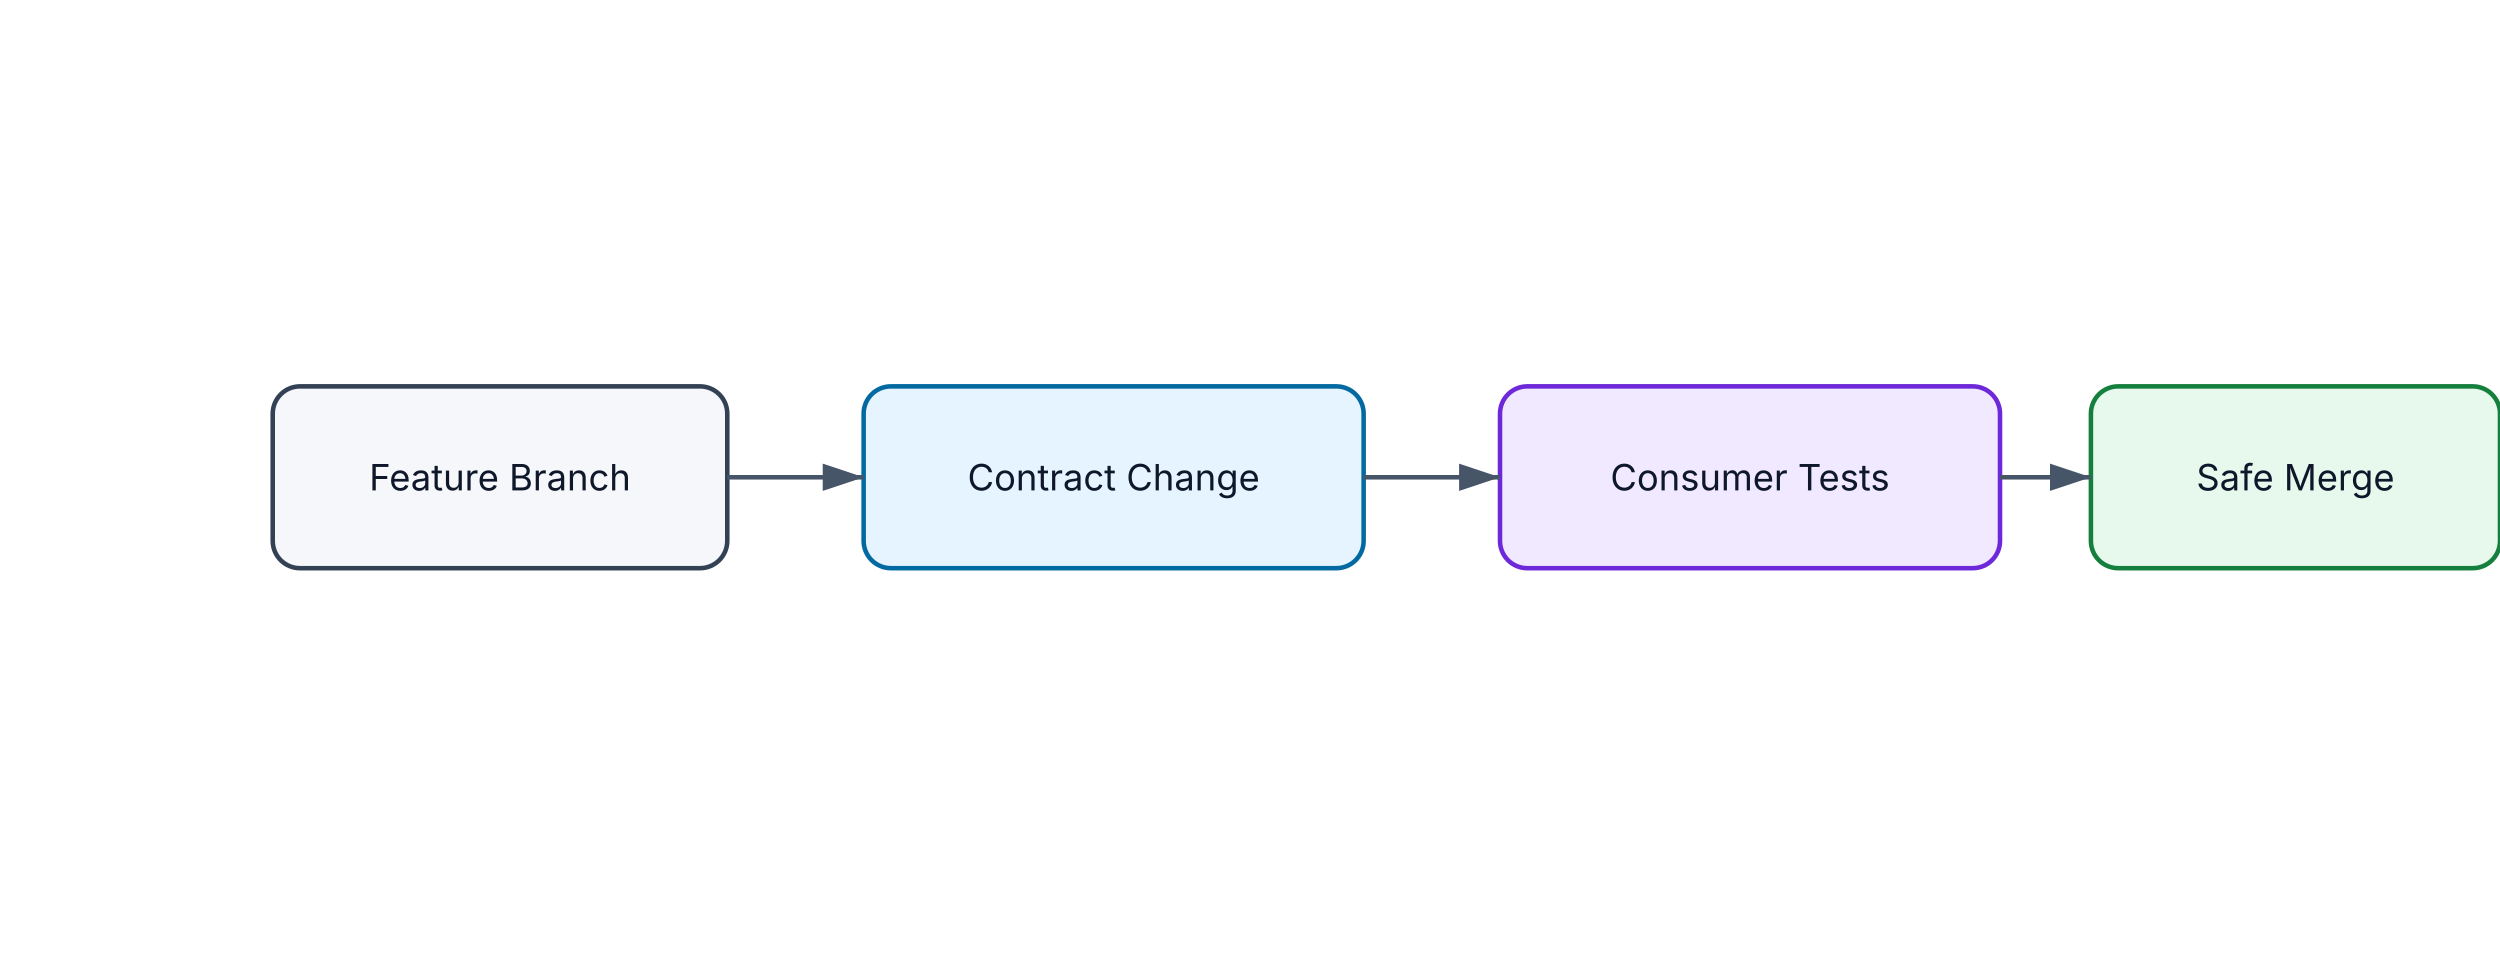
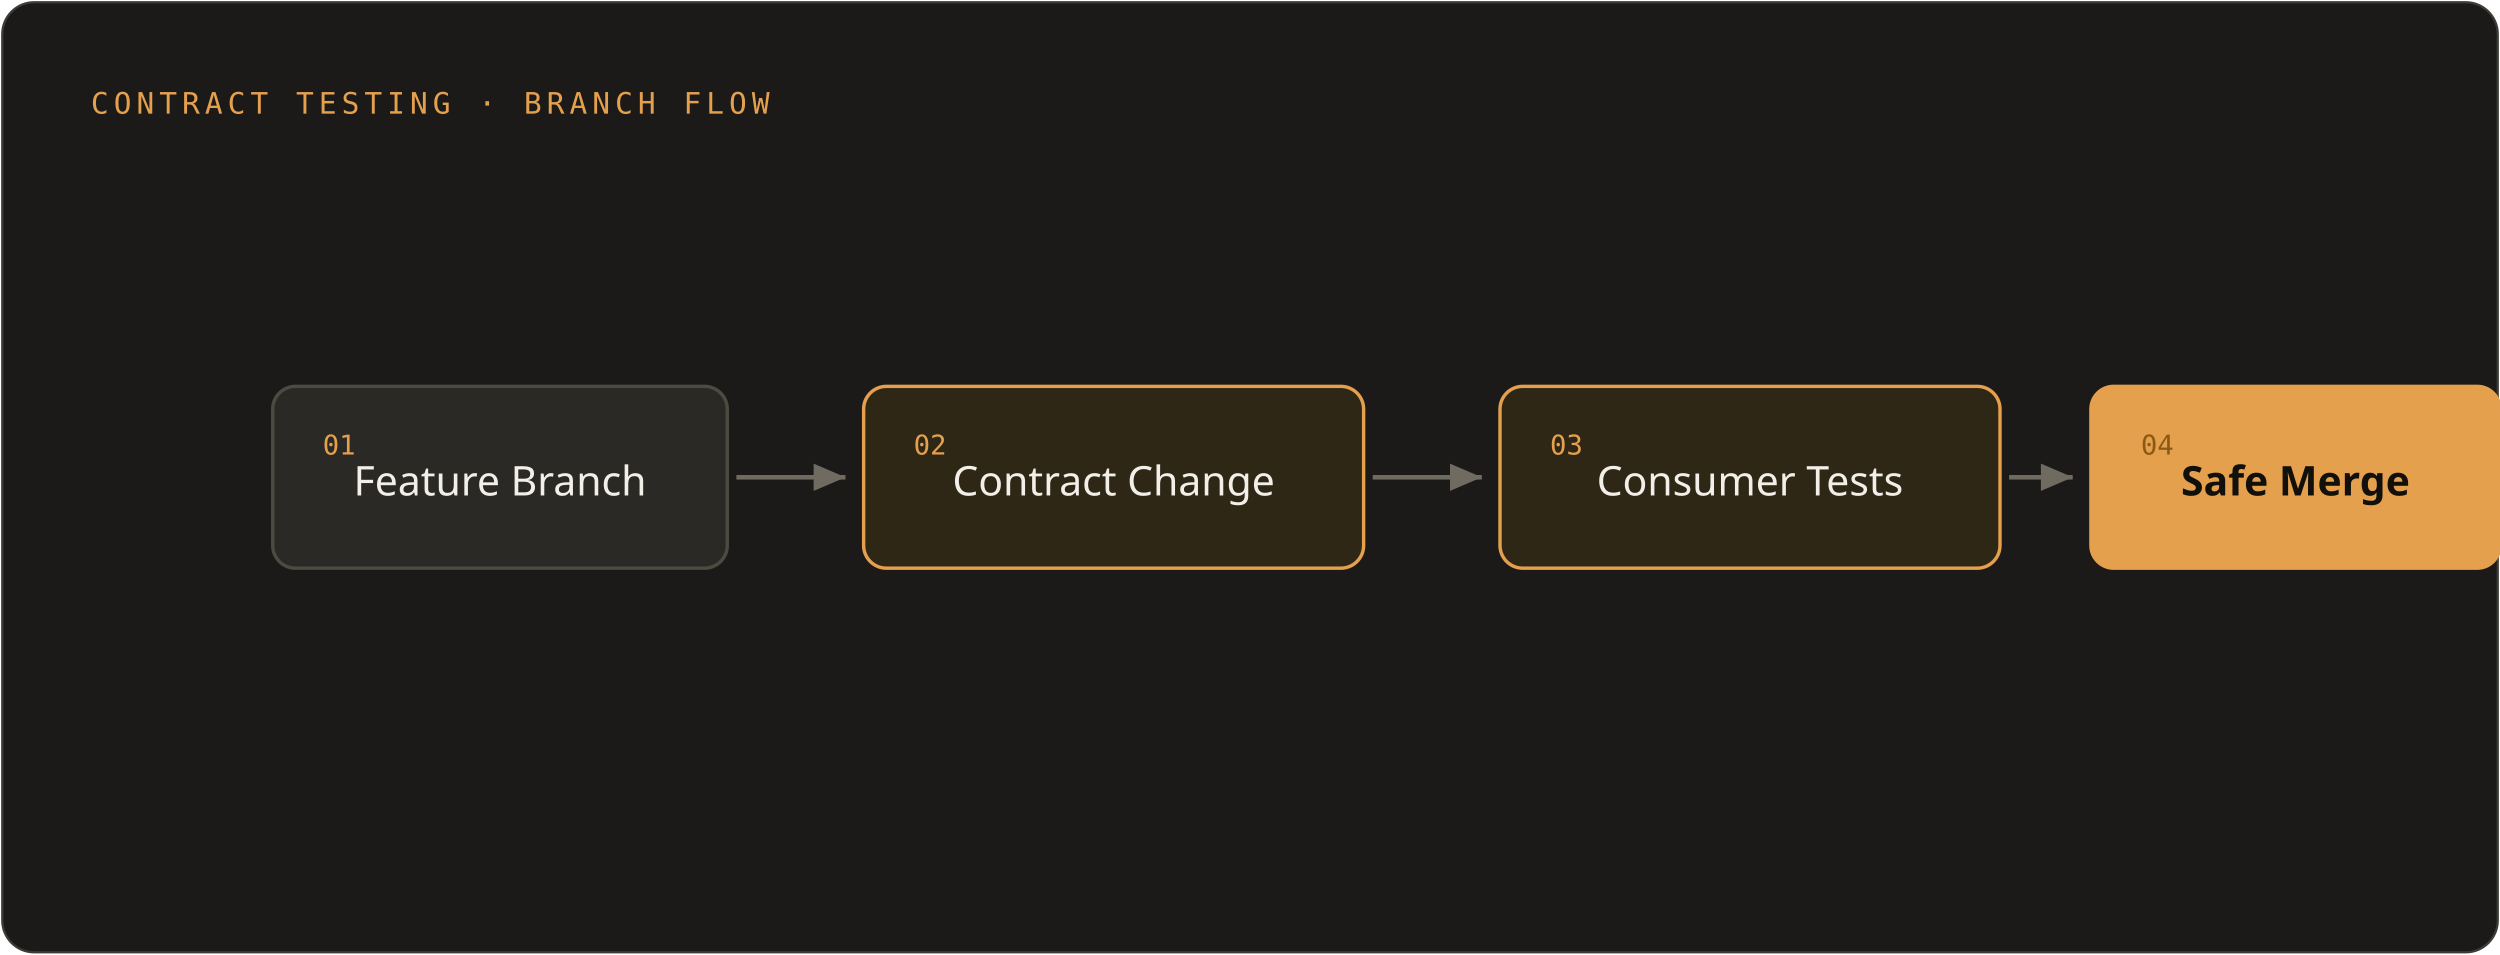
- <svg xmlns="http://www.w3.org/2000/svg" width="1100" height="420">
-   <style>
- .box{fill:#F5F7FA;stroke:#334155;stroke-width:2;rx:12;ry:12}
- .contract{fill:#E6F4FF;stroke:#0369A1;stroke-width:2;rx:12;ry:12}
- .pipeline{fill:#F0E9FF;stroke:#6D28D9;stroke-width:2;rx:12;ry:12}
- .success{fill:#E6F9EC;stroke:#15803D;stroke-width:2;rx:12;ry:12}
- .text{font-family:Inter,Segoe UI,Arial;font-size:16px;fill:#0F172A;text-anchor:middle;dominant-baseline:middle}
- .title{font-family:Inter,Segoe UI,Arial;font-size:24px;fill:#0F172A;text-anchor:middle}
- .label{font-family:Inter,Segoe UI,Arial;font-size:14px;fill:#334155;text-anchor:middle}
- .line{stroke:#475569;stroke-width:2;marker-end:url(#arrow)}
- </style>
+ <svg xmlns="http://www.w3.org/2000/svg" width="1100" height="420" viewBox="0 0 1100 420">
  <defs>
-     <marker id="arrow" markerWidth="10" markerHeight="10" refX="9" refY="3" orient="auto">
-       <path d="M0,0 L9,3 L0,6 Z" fill="#475569" />
+     <marker id="arrow" markerWidth="9" markerHeight="9" refX="7" refY="3" orient="auto">
+       <path d="M0,0 L7,3 L0,6 Z" fill="#6f6b60" />
    </marker>
  </defs>
-   <rect class="box" x="120" y="170" width="200" height="80" />
-   <text class="text" x="220" y="210">Feature Branch</text>
-   <rect class="contract" x="380" y="170" width="220" height="80" />
-   <text class="text" x="490" y="210">Contract Change</text>
-   <rect class="pipeline" x="660" y="170" width="220" height="80" />
-   <text class="text" x="770" y="210">Consumer Tests</text>
-   <rect class="success" x="920" y="170" width="180" height="80" />
-   <text class="text" x="1010" y="210">Safe Merge</text>
-   <line class="line" x1="320" y1="210" x2="380" y2="210" />
-   <line class="line" x1="600" y1="210" x2="660" y2="210" />
-   <line class="line" x1="880" y1="210" x2="920" y2="210" />
+   <rect x="1" y="1" width="1098" height="418" rx="14" fill="#1b1a18" stroke="#3d3b34" stroke-width="1" />
+   <text x="40" y="50" font-family="'IBM Plex Mono', ui-monospace, monospace" font-size="13" letter-spacing="2.2" fill="#e5a04e">CONTRACT TESTING · BRANCH FLOW</text>
+   <line x1="324" y1="210" x2="372" y2="210" stroke="#6f6b60" stroke-width="2" marker-end="url(#arrow)" />
+   <line x1="604" y1="210" x2="652" y2="210" stroke="#6f6b60" stroke-width="2" marker-end="url(#arrow)" />
+   <line x1="884" y1="210" x2="912" y2="210" stroke="#6f6b60" stroke-width="2" marker-end="url(#arrow)" />
+   <rect x="120" y="170" width="200" height="80" rx="10" fill="#2b2926" stroke="#4d4a42" stroke-width="1.5" />
+   <text x="142" y="200" font-family="'IBM Plex Mono', ui-monospace, monospace" font-size="12" fill="#e5a04e">01</text>
+   <text x="220" y="218" font-family="'IBM Plex Sans', system-ui, sans-serif" font-size="18" font-weight="500" fill="#f2efe9" text-anchor="middle">Feature Branch</text>
+   <rect x="380" y="170" width="220" height="80" rx="10" fill="#2f2716" stroke="#e5a04e" stroke-width="1.5" />
+   <text x="402" y="200" font-family="'IBM Plex Mono', ui-monospace, monospace" font-size="12" fill="#e5a04e">02</text>
+   <text x="490" y="218" font-family="'IBM Plex Sans', system-ui, sans-serif" font-size="18" font-weight="500" fill="#f2efe9" text-anchor="middle">Contract Change</text>
+   <rect x="660" y="170" width="220" height="80" rx="10" fill="#2f2716" stroke="#e5a04e" stroke-width="1.5" />
+   <text x="682" y="200" font-family="'IBM Plex Mono', ui-monospace, monospace" font-size="12" fill="#e5a04e">03</text>
+   <text x="770" y="218" font-family="'IBM Plex Sans', system-ui, sans-serif" font-size="18" font-weight="500" fill="#f2efe9" text-anchor="middle">Consumer Tests</text>
+   <rect x="920" y="170" width="180" height="80" rx="10" fill="#e5a04e" stroke="#e5a04e" stroke-width="1.5" />
+   <text x="942" y="200" font-family="'IBM Plex Mono', ui-monospace, monospace" font-size="12" fill="#8a5a12">04</text>
+   <text x="1010" y="218" font-family="'IBM Plex Sans', system-ui, sans-serif" font-size="18" font-weight="600" fill="#12100b" text-anchor="middle">Safe Merge</text>
</svg>
